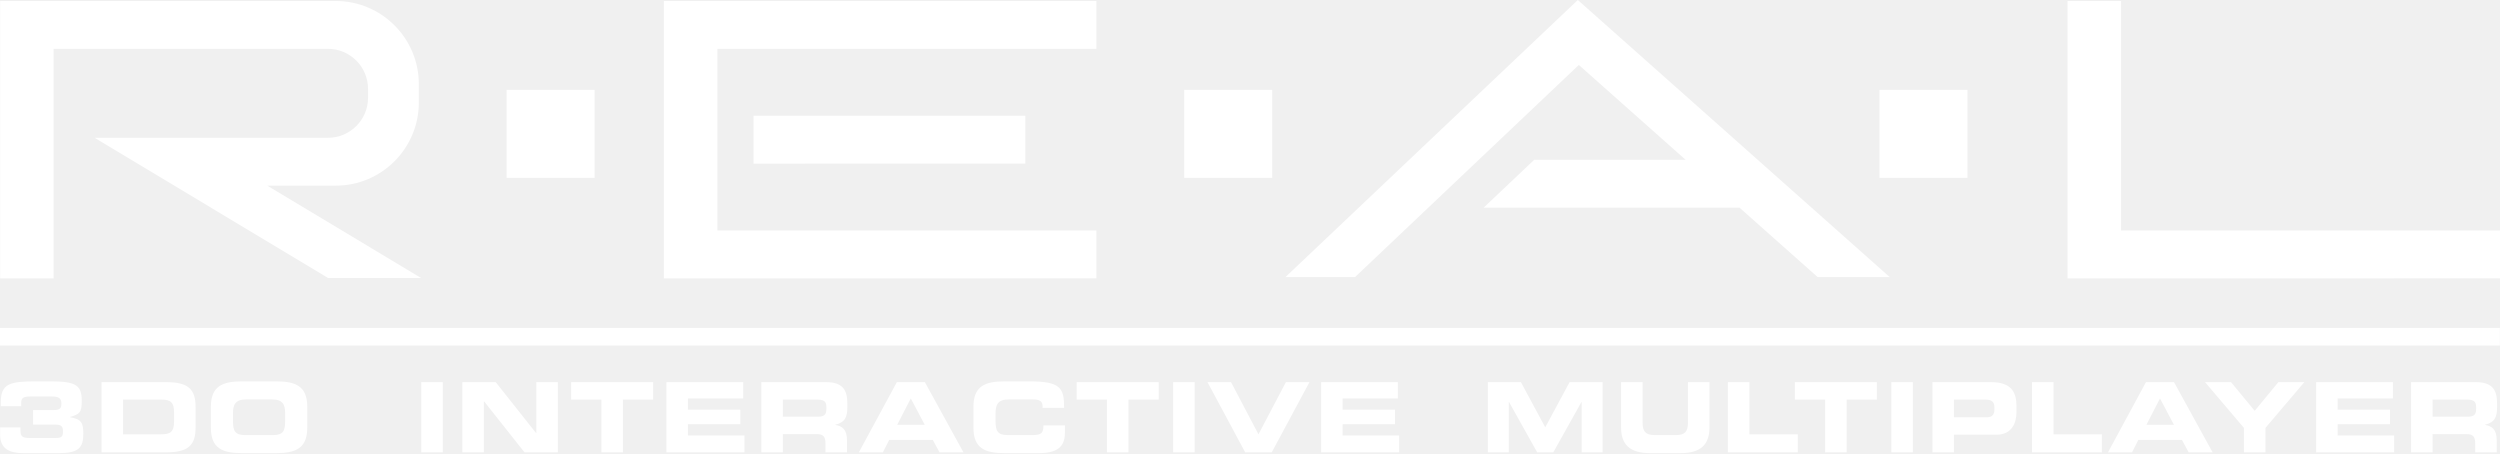
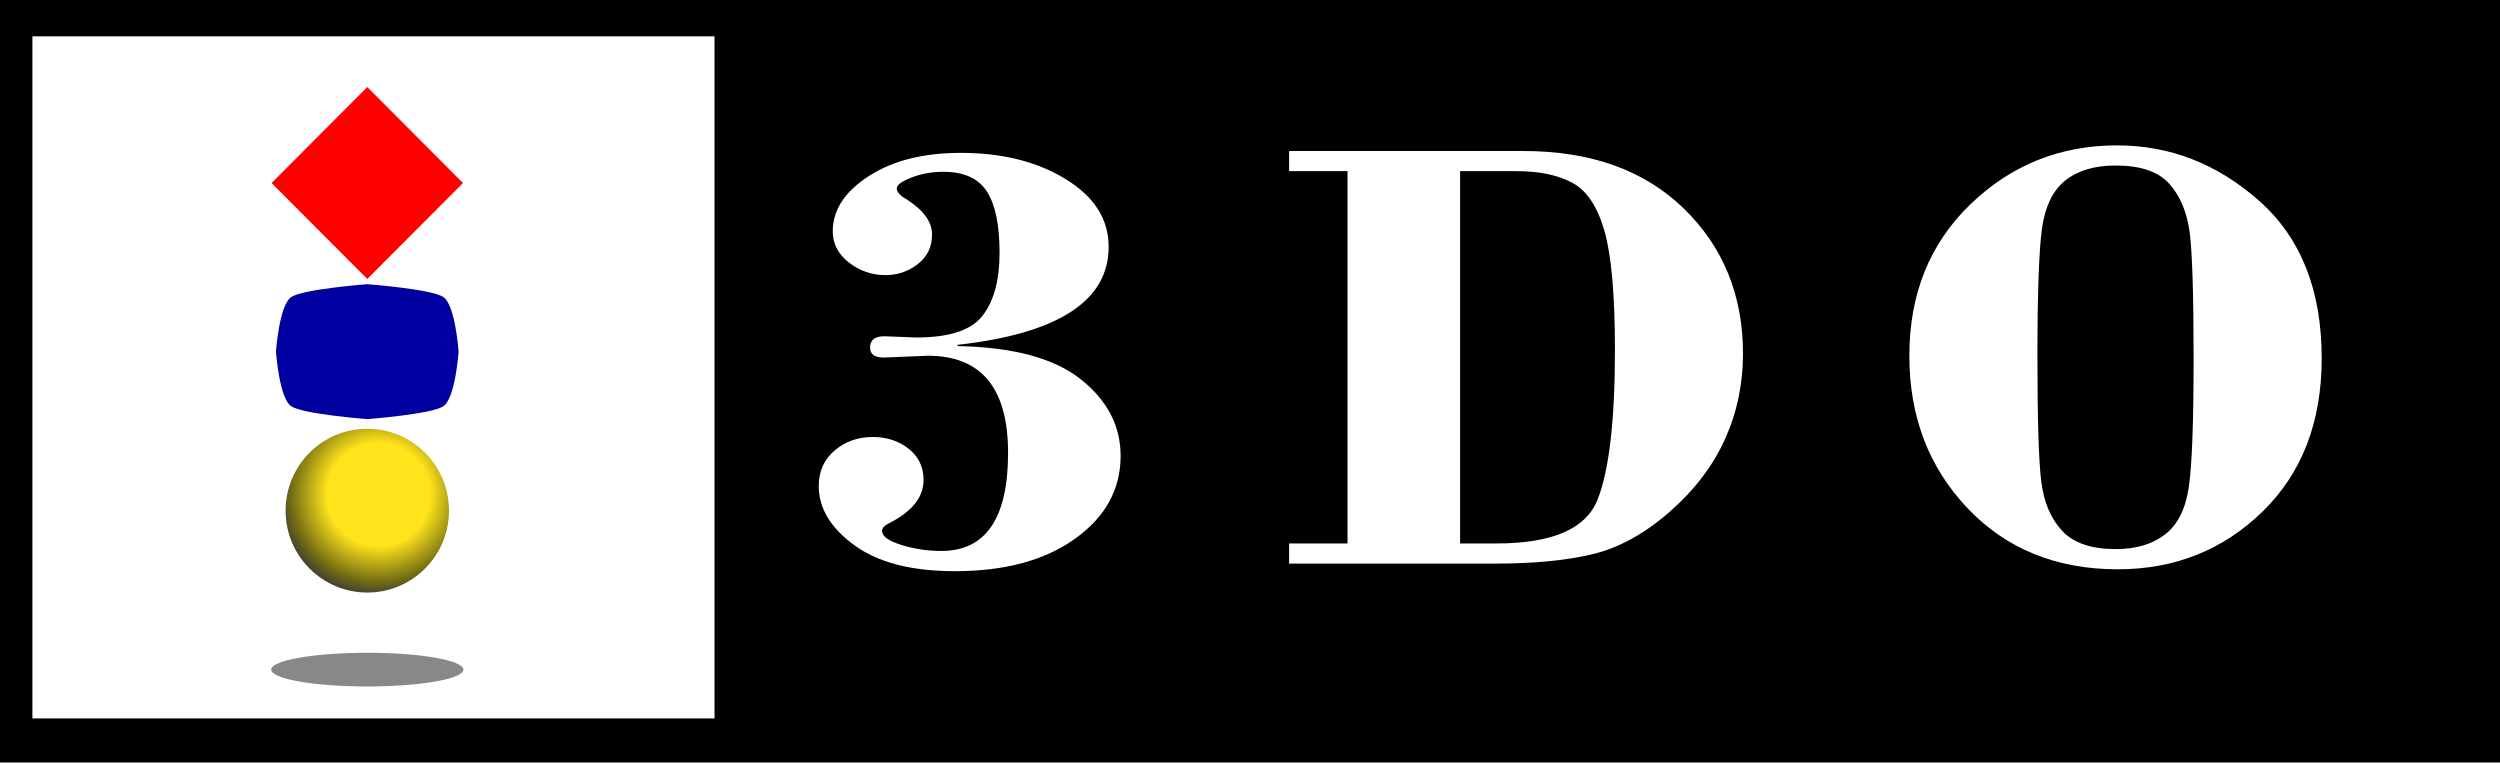
- <svg xmlns="http://www.w3.org/2000/svg">
-   <path id="path5" d="M 101.055 66.72 L 64.165 44.565 L 80.563 44.556 C 91.584 44.556 100.519 35.621 100.519 24.599 L 100.519 20.193 C 100.519 9.172 91.584 0.237 80.563 0.237 L 0.03 0.237 L 0.03 66.814 L 12.867 66.814 L 12.867 11.736 L 60.751 11.736 L 78.716 11.722 C 84.025 11.722 88.328 16.027 88.328 21.334 L 88.328 23.457 C 88.328 28.765 84.024 33.069 78.716 33.069 L 22.717 33.069 L 78.745 66.72 L 101.055 66.72 Z" style="fill: rgb(255, 255, 255);" />
-   <path id="path7" d="M 12.867 11.736 L 60.751 11.736 L 78.716 11.722" style="fill: rgb(255, 255, 255);" />
-   <path id="path9" d="M 80.563 0.237 L 0.03 0.237" style="fill: rgb(255, 255, 255);" />
-   <path d="M 220.056 11.736 L 263.132 11.722 L 263.132 0.237 L 159.333 0.237 L 159.333 66.814 L 220.056 66.814 L 263.132 66.8 L 263.132 55.313 L 172.168 55.313 L 172.168 11.736 Z" id="polygon11" style="fill: rgb(255, 255, 255);" />
-   <path d="M 496.212 0.237 L 496.212 66.814 L 556.925 66.814 L 600 66.8 L 600 55.313 L 509.048 55.313 L 509.048 0.237 Z" id="polygon13" style="fill: rgb(255, 255, 255);" />
-   <path d="M 180.848 27.776 L 246.072 27.776 L 246.072 39.261 L 180.848 39.275 Z" id="polygon15" style="fill: rgb(255, 255, 255);" />
-   <path id="path17" d="M 362.607 1.096" stroke="#000" stroke-miterlimit="10" stroke-width=".1" style="fill: rgb(255, 255, 255);" />
-   <path d="M 378.677 0 L 308.507 66.496 L 325.211 66.496 L 378.922 15.586 L 404.549 38.351 L 368.209 38.351 L 356.073 49.838 L 356.073 49.838 L 417.485 49.838 L 436.234 66.496 L 453.526 66.496 Z" id="polygon19" style="fill: rgb(255, 255, 255);" />
-   <path d="M 121.591 21.567 L 142.711 21.567 L 142.711 42.687 L 121.591 42.687 L 121.591 21.567 Z" id="rect21" style="fill: rgb(255, 255, 255);" />
-   <path d="M 284.214 21.567 L 305.334 21.567 L 305.334 42.687 L 284.214 42.687 L 284.214 21.567 Z" id="rect23" style="fill: rgb(255, 255, 255);" />
-   <path d="M 451.07 21.567 L 472.191 21.567 L 472.191 42.687 L 451.07 42.687 L 451.07 21.567 Z" id="rect25" style="fill: rgb(255, 255, 255);" />
-   <path d="M 0 78.698 L 599.967 78.698 L 599.967 82.922 L 0 82.922 L 0 78.698 Z" id="rect27" style="fill: rgb(255, 255, 255);" />
-   <path id="path31" d="M 357.084 91.715 L 365.018 91.715 L 370.858 102.559 L 376.698 91.715 L 384.632 91.715 L 384.632 108.561 L 379.606 108.561 L 379.606 96.463 L 379.56 96.463 L 372.789 108.562 L 368.926 108.562 L 362.156 96.463 L 362.109 96.463 L 362.109 108.562 L 357.084 108.562 L 357.084 91.715 Z" style="fill: rgb(255, 255, 255);" />
-   <path id="path33" d="M 389.057 91.715 L 394.223 91.715 L 394.223 101.442 C 394.223 103.582 394.99 104.42 397.108 104.42 L 402.227 104.42 C 404.344 104.42 405.112 103.582 405.112 101.442 L 405.112 91.715 L 410.277 91.715 L 410.277 102.559 C 410.277 106.747 408.113 108.748 403.366 108.748 L 395.968 108.748 C 391.221 108.748 389.056 106.746 389.056 102.559 L 389.056 91.715 Z" style="fill: rgb(255, 255, 255);" />
-   <path id="path35" d="M 414.696 91.715 L 419.861 91.715 L 419.861 104.233 L 431.473 104.233 L 431.473 108.562 L 414.695 108.562 L 414.695 91.715 Z" style="fill: rgb(255, 255, 255);" />
-   <path id="path37" d="M 430.766 91.715 L 450.451 91.715 L 450.451 95.904 L 443.192 95.904 L 443.192 108.562 L 438.026 108.562 L 438.026 95.904 L 430.767 95.904 L 430.767 91.715 Z" style="fill: rgb(255, 255, 255);" />
-   <path id="path39" d="M 453.915 91.715 L 459.08 91.715 L 459.08 108.561 L 453.915 108.561 L 453.915 91.715 Z" style="fill: rgb(255, 255, 255);" />
-   <path id="path41" d="M 463.784 91.715 L 477.861 91.715 C 482.771 91.715 483.957 94.182 483.957 97.485 L 483.957 98.928 C 483.957 101.442 482.863 104.326 479.21 104.326 L 468.949 104.326 L 468.949 108.561 L 463.784 108.561 L 463.784 91.715 Z M 468.951 100.138 L 476.978 100.138 C 478.189 100.138 478.654 99.347 478.654 98.347 L 478.654 97.695 C 478.654 96.556 478.095 95.904 476.537 95.904 L 468.952 95.904 L 468.952 100.138 Z" style="fill: rgb(255, 255, 255);" />
-   <path id="path43" d="M 487.677 91.715 L 492.843 91.715 L 492.843 104.233 L 504.453 104.233 L 504.453 108.562 L 487.676 108.562 L 487.676 91.715 Z" style="fill: rgb(255, 255, 255);" />
-   <path id="path45" d="M 515.039 91.715 L 521.763 91.715 L 531.024 108.561 L 525.276 108.561 L 523.671 105.583 L 513.2 105.583 L 511.689 108.561 L 505.918 108.561 L 515.031 91.715 Z M 515.138 101.953 L 521.747 101.953 L 518.396 95.625 L 515.14 101.953 Z" style="fill: rgb(255, 255, 255);" />
-   <path id="path47" d="M 538.543 102.698 L 529.213 91.715 L 535.448 91.715 L 541.125 98.602 L 546.802 91.715 L 553.037 91.715 L 543.707 102.698 L 543.707 108.561 L 538.541 108.561 L 538.541 102.698 Z" style="fill: rgb(255, 255, 255);" />
-   <path id="path49" d="M 555.869 91.715 L 574.297 91.715 L 574.297 95.625 L 561.035 95.625 L 561.035 98.324 L 573.599 98.324 L 573.599 101.814 L 561.035 101.814 L 561.035 104.515 L 574.598 104.515 L 574.598 108.563 L 555.868 108.563 L 555.868 91.715 Z" style="fill: rgb(255, 255, 255);" />
-   <path id="path51" d="M 578.651 91.715 L 594.241 91.715 C 598.22 91.715 599.29 93.692 599.29 96.719 L 599.29 97.789 C 599.29 100.045 598.778 101.372 596.404 101.931 L 596.404 101.977 C 597.94 102.256 599.219 102.931 599.219 105.7 L 599.219 108.562 L 594.055 108.562 L 594.055 106.538 C 594.055 104.769 593.542 104.188 591.938 104.188 L 583.817 104.188 L 583.817 108.563 L 578.651 108.563 L 578.651 91.715 Z M 583.819 99.998 L 592.359 99.998 C 593.755 99.998 594.267 99.44 594.267 98.23 L 594.267 97.671 C 594.267 96.182 593.522 95.903 591.893 95.903 L 583.819 95.903 L 583.819 99.998 Z" style="fill: rgb(255, 255, 255);" />
-   <path id="path55" d="M 101.1 91.715 L 106.265 91.715 L 106.265 108.561 L 101.1 108.561 L 101.1 91.715 Z" style="fill: rgb(255, 255, 255);" />
-   <path id="path57" d="M 110.965 91.715 L 118.969 91.715 L 128.671 103.954 L 128.717 103.954 L 128.717 91.715 L 133.882 91.715 L 133.882 108.561 L 125.878 108.561 L 116.176 96.322 L 116.129 96.322 L 116.129 108.561 L 110.964 108.561 L 110.964 91.715 Z" style="fill: rgb(255, 255, 255);" />
-   <path id="path59" d="M 137.072 91.715 L 156.756 91.715 L 156.756 95.904 L 149.497 95.904 L 149.497 108.562 L 144.332 108.562 L 144.332 95.904 L 137.072 95.904 L 137.072 91.715 Z" style="fill: rgb(255, 255, 255);" />
-   <path id="path61" d="M 159.944 91.715 L 178.37 91.715 L 178.37 95.625 L 165.107 95.625 L 165.107 98.324 L 177.672 98.324 L 177.672 101.814 L 165.107 101.814 L 165.107 104.515 L 178.672 104.515 L 178.672 108.563 L 159.942 108.563 L 159.942 91.715 Z" style="fill: rgb(255, 255, 255);" />
-   <path id="path63" d="M 182.715 91.715 L 198.305 91.715 C 202.284 91.715 203.354 93.692 203.354 96.719 L 203.354 97.789 C 203.354 100.045 202.841 101.372 200.469 101.931 L 200.469 101.977 C 202.005 102.256 203.284 102.931 203.284 105.7 L 203.284 108.562 L 198.118 108.562 L 198.118 106.538 C 198.118 104.769 197.606 104.188 196.001 104.188 L 187.881 104.188 L 187.881 108.563 L 182.715 108.563 L 182.715 91.715 Z M 187.883 99.998 L 196.421 99.998 C 197.818 99.998 198.329 99.44 198.329 98.23 L 198.329 97.671 C 198.329 96.182 197.585 95.903 195.957 95.903 L 187.883 95.903 L 187.883 99.998 Z" style="fill: rgb(255, 255, 255);" />
-   <path id="path65" d="M 215.244 91.715 L 221.969 91.715 L 231.229 108.561 L 225.483 108.561 L 223.877 105.583 L 213.406 105.583 L 211.894 108.561 L 206.123 108.561 L 215.247 91.715 Z M 215.333 101.953 L 221.941 101.953 L 218.59 95.625 L 215.323 101.953 Z" style="fill: rgb(255, 255, 255);" />
-   <path id="path67" d="M 233.625 97.625 C 233.625 92.693 236.394 91.53 241.048 91.53 L 247.122 91.53 C 254.474 91.53 255.428 93.112 255.382 97.883 L 250.217 97.883 L 250.217 97.418 C 250.217 96.207 249.333 95.858 247.797 95.858 L 242.166 95.858 C 239.444 95.858 238.932 97.139 238.932 99.232 L 238.932 101.047 C 238.932 103.49 239.444 104.421 241.887 104.421 L 247.402 104.421 C 249.729 104.421 250.427 104.188 250.427 102.094 L 255.591 102.094 L 255.591 103.677 C 255.591 106.516 254.568 108.749 249.379 108.749 L 241.048 108.749 C 236.394 108.749 233.625 107.585 233.625 102.653 L 233.625 97.625 Z" style="fill: rgb(255, 255, 255);" />
-   <path id="path69" d="M 258.408 91.715 L 278.092 91.715 L 278.092 95.904 L 270.833 95.904 L 270.833 108.562 L 265.668 108.562 L 265.668 95.904 L 258.408 95.904 L 258.408 91.715 Z" style="fill: rgb(255, 255, 255);" />
-   <path id="path71" d="M 281.557 91.715 L 286.723 91.715 L 286.723 108.561 L 281.557 108.561 L 281.557 91.715 Z" style="fill: rgb(255, 255, 255);" />
-   <path id="path73" d="M 289.793 91.715 L 295.447 91.715 L 302.032 104.233 L 308.616 91.715 L 314.271 91.715 L 305.219 108.561 L 298.843 108.561 L 289.797 91.715 Z" style="fill: rgb(255, 255, 255);" />
-   <path id="path75" d="M 317.065 91.715 L 335.494 91.715 L 335.494 95.625 L 322.231 95.625 L 322.231 98.324 L 334.796 98.324 L 334.796 101.814 L 322.231 101.814 L 322.231 104.515 L 335.797 104.515 L 335.797 108.563 L 317.066 108.563 L 317.066 91.715 Z" style="fill: rgb(255, 255, 255);" />
-   <path id="path79" d="M 0.03 102.582 L 4.915 102.582 L 4.915 103.327 C 4.915 104.746 5.358 105.118 7.149 105.118 L 13.315 105.118 C 14.921 105.118 15.108 104.677 15.108 103.536 C 15.108 102.419 14.827 101.907 13.246 101.907 L 7.942 101.907 L 7.942 98.416 L 12.758 98.416 C 14.433 98.416 14.735 97.998 14.735 96.787 C 14.735 95.484 13.922 95.158 12.386 95.158 L 7.267 95.158 C 5.592 95.158 5.08 95.507 5.08 96.763 L 5.08 97.484 L 0.193 97.484 L 0.193 96.554 C 0.193 92.016 2.404 91.528 8.733 91.528 L 12.199 91.528 C 18.203 91.528 19.622 92.459 19.622 96.182 C 19.622 99.021 19.134 99.37 16.83 100.068 L 16.83 100.138 C 19.553 100.604 19.995 101.464 19.995 104.141 C 19.995 107.467 18.832 108.749 14.155 108.749 L 5.568 108.749 C 2.566 108.749 0.03 107.889 0.03 104.373 L 0.03 102.582 Z" style="fill: rgb(255, 255, 255);" />
-   <path id="path81" d="M 24.367 91.715 L 39.957 91.715 C 45.123 91.715 46.937 93.413 46.937 97.579 L 46.937 102.696 C 46.937 106.862 45.123 108.56 39.957 108.56 L 24.367 108.56 L 24.367 91.715 Z M 29.533 104.233 L 38.701 104.233 C 40.912 104.233 41.772 103.606 41.772 101.208 L 41.772 98.928 C 41.772 96.532 40.912 95.903 38.701 95.903 L 29.533 95.903 L 29.533 104.233 Z" style="fill: rgb(255, 255, 255);" />
-   <path id="path83" d="M 50.613 97.625 C 50.613 92.693 53.381 91.53 58.035 91.53 L 66.319 91.53 C 70.973 91.53 73.742 92.694 73.742 97.625 L 73.742 102.652 C 73.742 107.584 70.973 108.748 66.319 108.748 L 58.034 108.748 C 53.38 108.748 50.611 107.584 50.611 102.652 L 50.611 97.625 Z M 55.917 101.046 C 55.917 103.489 56.429 104.42 58.872 104.42 L 65.48 104.42 C 67.923 104.42 68.435 103.489 68.435 101.046 L 68.435 99.231 C 68.435 97.138 67.924 95.857 65.201 95.857 L 59.151 95.857 C 56.429 95.857 55.917 97.138 55.917 99.231 L 55.917 101.046 Z" style="fill: rgb(255, 255, 255);" />
+ <svg xmlns="http://www.w3.org/2000/svg" version="1.1" id="Layer_1" x="0px" y="0px" width="270px" height="82.35px" viewBox="3 136.909 270 82.35" enable-background="new 3 136.909 270 82.35" xml:space="preserve">
+   <rect x="3" y="136.909" width="270" height="82.35" />
+   <rect x="6.5" y="140.833" fill="#FFFFFF" width="73.667" height="73.667" />
+   <path fill="#888888" d="M32.287,209.229c0-1.006,4.646-1.822,10.38-1.822c5.734,0,10.38,0.816,10.38,1.822s-4.646,1.82-10.38,1.82  C36.933,211.049,32.287,210.234,32.287,209.229z" />
+   <path fill="#FFFFFF" d="M106.406,174.152v0.134c6.014,0.112,10.455,1.308,13.32,3.588c2.867,2.278,4.301,5.035,4.301,8.267  c0,3.607-1.629,6.586-4.895,8.93c-3.259,2.351-7.602,3.525-13.015,3.525c-4.679,0-8.293-0.938-10.853-2.806s-3.84-3.993-3.84-6.386  c0-1.586,0.573-2.873,1.721-3.846c1.146-0.973,2.523-1.455,4.125-1.455c1.504,0,2.797,0.428,3.867,1.272  c1.077,0.854,1.608,1.979,1.608,3.371c0,1.86-1.245,3.419-3.741,4.678c-0.488,0.245-0.74,0.524-0.74,0.833  c0,0.573,0.698,1.076,2.104,1.512c1.399,0.433,2.825,0.643,4.293,0.643c4.805,0,7.21-3.531,7.21-10.594  c0-6.993-2.889-10.489-8.657-10.489l-4.791,0.194c-0.965,0-1.454-0.355-1.454-1.068c0-0.818,0.51-1.23,1.524-1.23l3.489,0.133  c3.56,0,5.943-0.791,7.154-2.379c1.215-1.58,1.817-3.832,1.817-6.754c0-3.008-0.455-5.225-1.371-6.638  c-0.916-1.42-2.489-2.125-4.713-2.125c-1.209,0-2.349,0.202-3.413,0.614c-1.063,0.406-1.602,0.805-1.602,1.204  c0,0.368,0.351,0.755,1.05,1.153c1.831,1.168,2.755,2.434,2.755,3.797c0,1.343-0.51,2.404-1.539,3.203  c-1.027,0.789-2.182,1.188-3.469,1.188c-1.482,0-2.805-0.455-3.965-1.355c-1.162-0.91-1.75-2.028-1.75-3.379  c0-2.293,1.295-4.279,3.881-5.951c2.588-1.678,5.902-2.517,9.959-2.517c4.482,0,8.259,0.95,11.334,2.847  c3.084,1.895,4.623,4.32,4.623,7.293C122.741,169.404,117.293,172.938,106.406,174.152z" />
+   <path fill="#FFFFFF" d="M160.691,155.393v40.209h3.938c6.021,0,9.657-1.58,10.909-4.734c1.252-3.16,1.875-8.559,1.875-16.202  c0-5.979-0.386-10.28-1.154-12.89c-0.762-2.613-1.93-4.334-3.489-5.151c-1.561-0.819-3.545-1.231-5.944-1.231H160.691  L160.691,155.393z M148.531,195.602v-40.209h-6.307v-2.176h25.271c7.309,0,13.098,2.07,17.357,6.217  c4.258,4.141,6.391,9.371,6.391,15.686c0,3.271-0.648,6.357-1.95,9.23c-1.301,2.881-3.301,5.504-6,7.859  c-2.7,2.357-5.469,3.874-8.308,4.553c-2.84,0.678-6.322,1.016-10.463,1.016h-22.299v-2.176H148.531L148.531,195.602z" />
+   <path fill="#FFFFFF" d="M239.909,175.518c0-6.824-0.142-11.322-0.421-13.488c-0.285-2.176-1.014-3.924-2.188-5.254  c-1.175-1.327-3.111-1.992-5.805-1.992c-2.271,0-4.083,0.539-5.434,1.609c-1.351,1.076-2.188,2.797-2.524,5.168  c-0.328,2.369-0.496,7-0.496,13.888c0,6.817,0.14,11.335,0.426,13.538c0.28,2.203,1.036,3.959,2.261,5.267  c1.224,1.308,3.146,1.958,5.769,1.958c2.175,0,3.95-0.523,5.321-1.574c1.371-1.056,2.23-2.762,2.574-5.133  C239.741,187.132,239.909,182.469,239.909,175.518z M209.21,175.329c0-6.665,2.194-12.119,6.603-16.364  c4.396-4.236,9.678-6.355,15.83-6.355c5.715,0,10.826,1.992,15.336,5.979c4.513,3.986,6.764,9.657,6.764,17.008  c0,6.889-2.126,12.412-6.393,16.566c-4.266,4.152-9.476,6.23-15.629,6.23c-6.65,0-12.07-2.211-16.244-6.615  C211.301,187.37,209.21,181.889,209.21,175.329z" />
+   <radialGradient id="SVGID_1_" cx="49.887" cy="-77.316" r="10.654" gradientTransform="matrix(1 0 0 -1 -6 113)" gradientUnits="userSpaceOnUse">
+     <stop offset="0.522" style="stop-color:#FFE41B" />
+     <stop offset="0.893" style="stop-color:#716A13" />
+     <stop offset="1" style="stop-color:#49482E" />
+   </radialGradient>
+   <path fill="url(#SVGID_1_)" d="M33.844,192.059c0-4.887,3.949-8.846,8.823-8.846s8.823,3.959,8.823,8.846  c0,4.885-3.95,8.846-8.823,8.846C37.792,200.904,33.844,196.943,33.844,192.059z" />
+   <path fill="#0000A0" d="M34.449,168.991c-1.298,0.866-1.644,5.896-1.644,5.896s0.346,5.03,1.644,5.896  c1.297,0.867,8.218,1.389,8.218,1.389s6.921-0.521,8.217-1.389c1.299-0.866,1.645-5.896,1.645-5.896s-0.345-5.03-1.645-5.896  c-1.296-0.868-8.217-1.389-8.217-1.389S35.746,168.123,34.449,168.991z" />
+   <polygon fill="#FF0000" points="42.667,146.313 53.002,156.676 42.667,167.036 32.332,156.676 " />
</svg>
